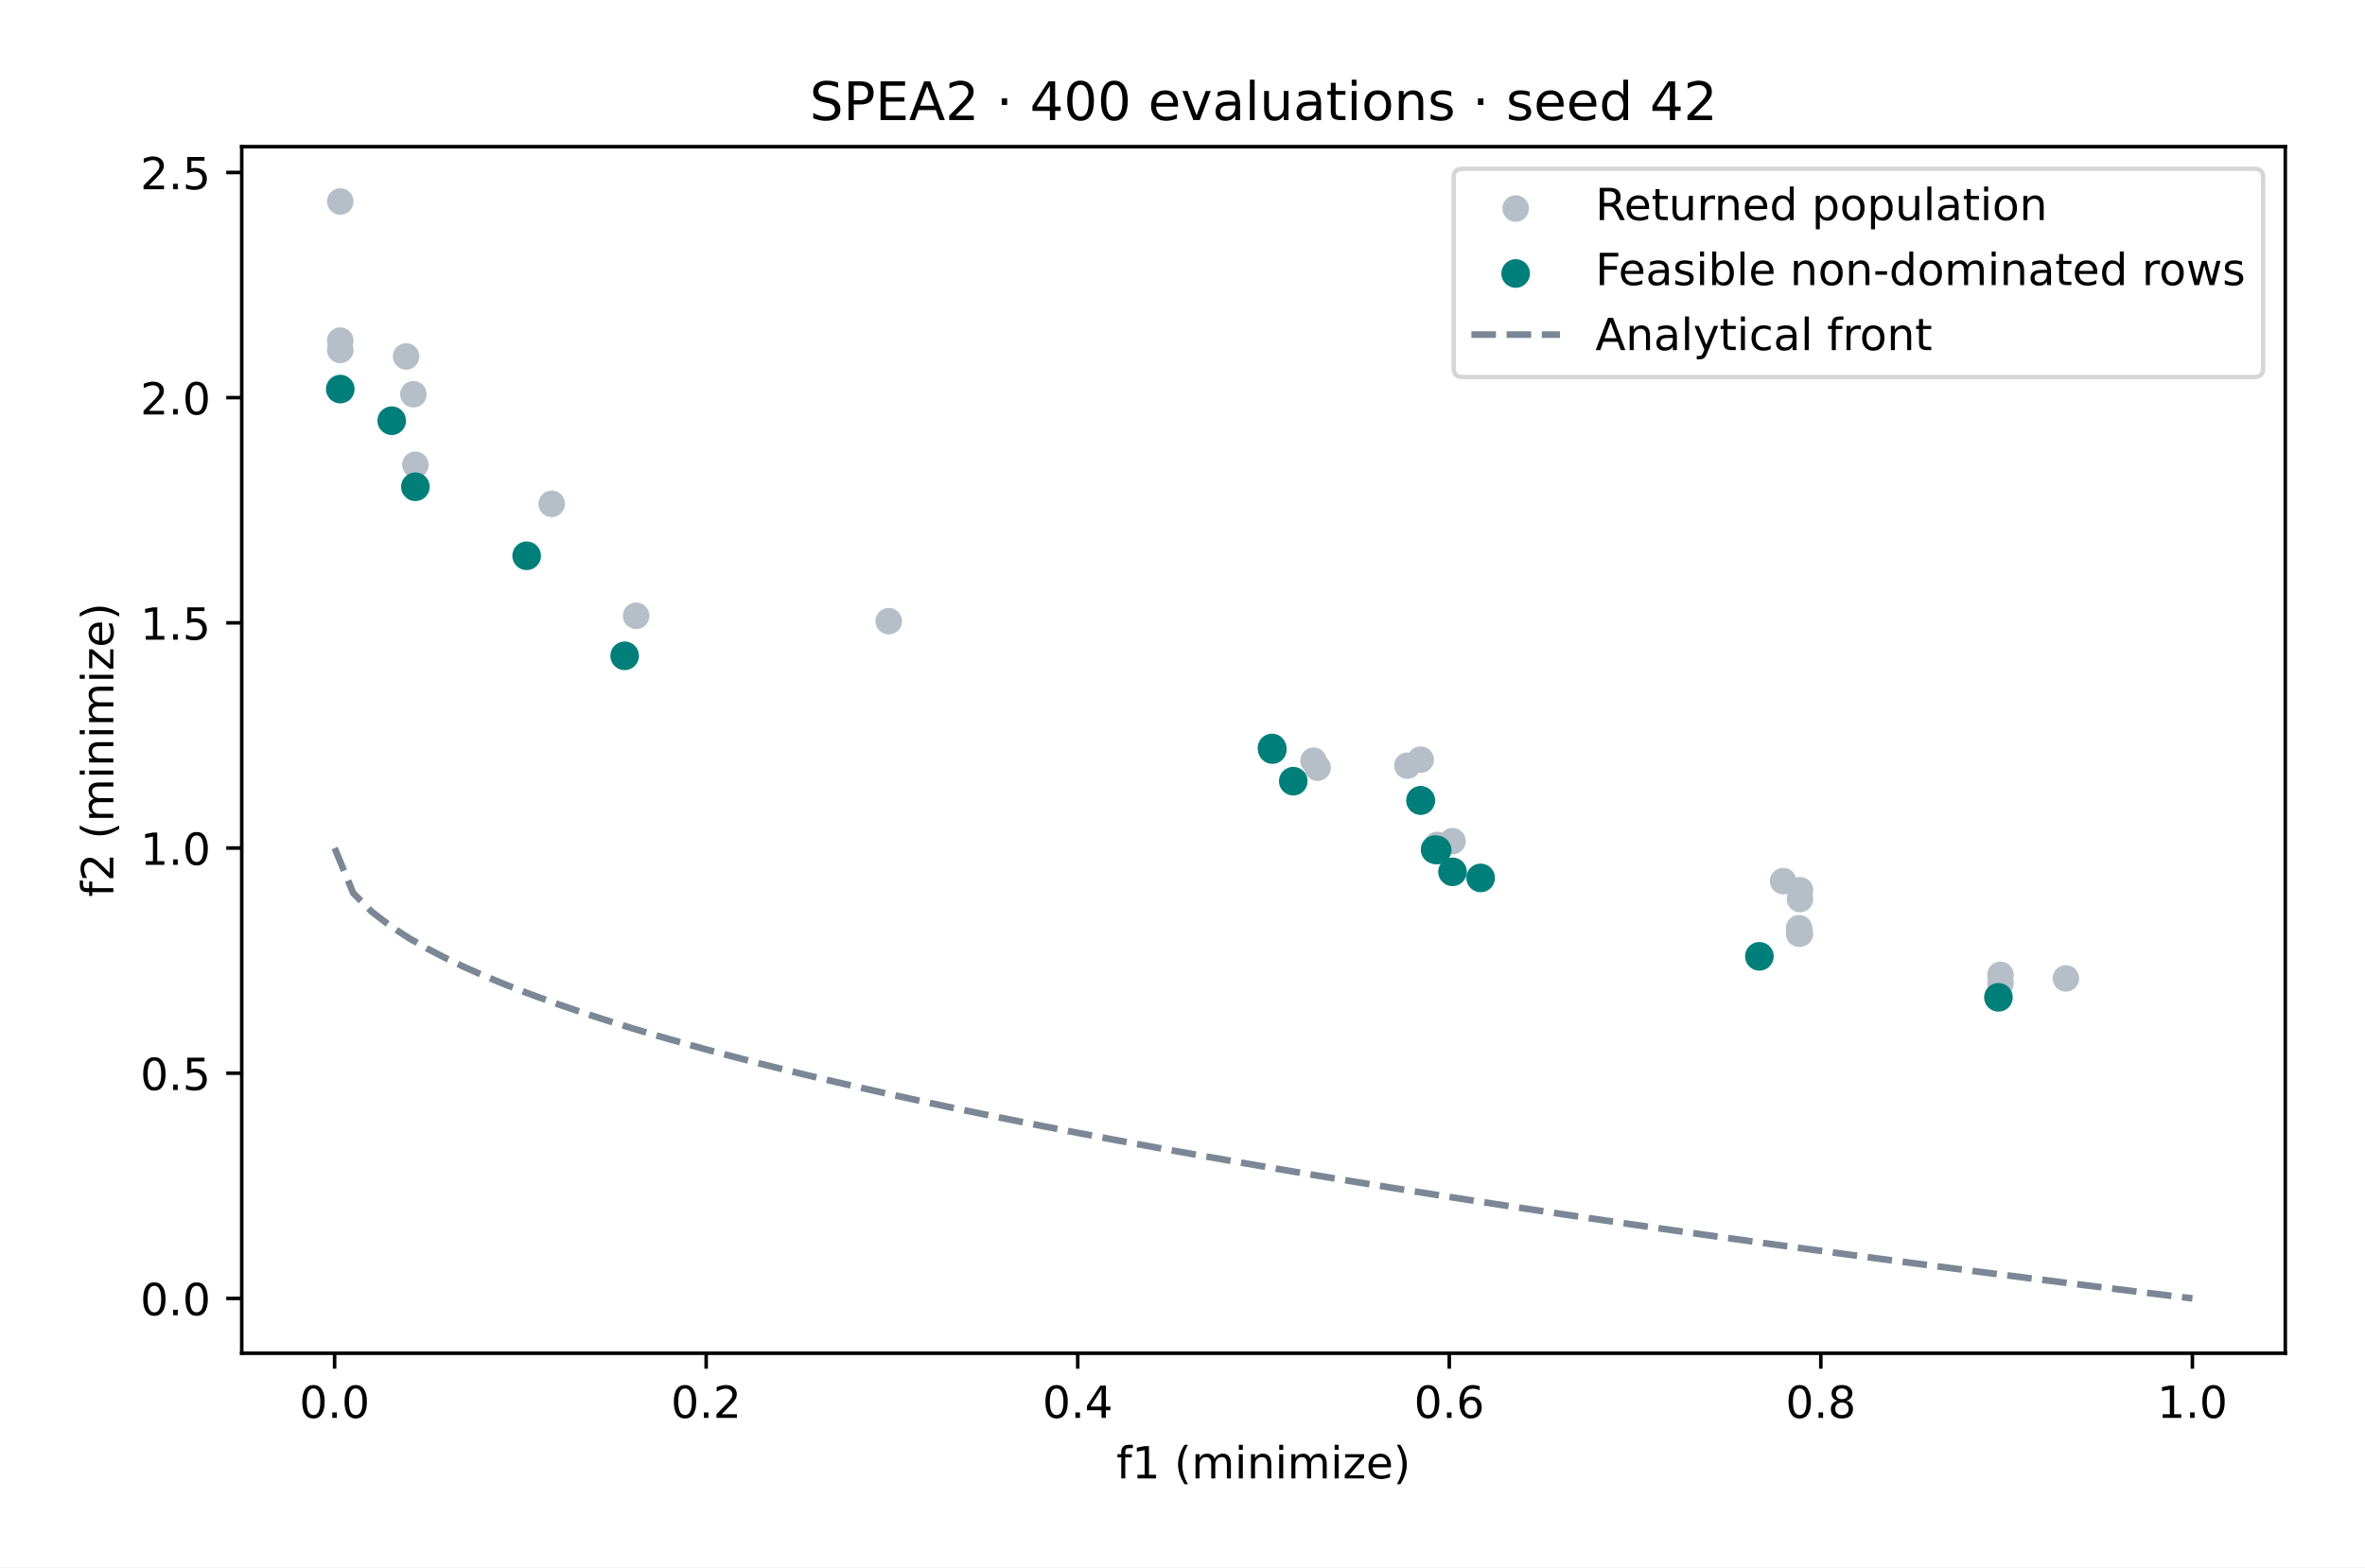
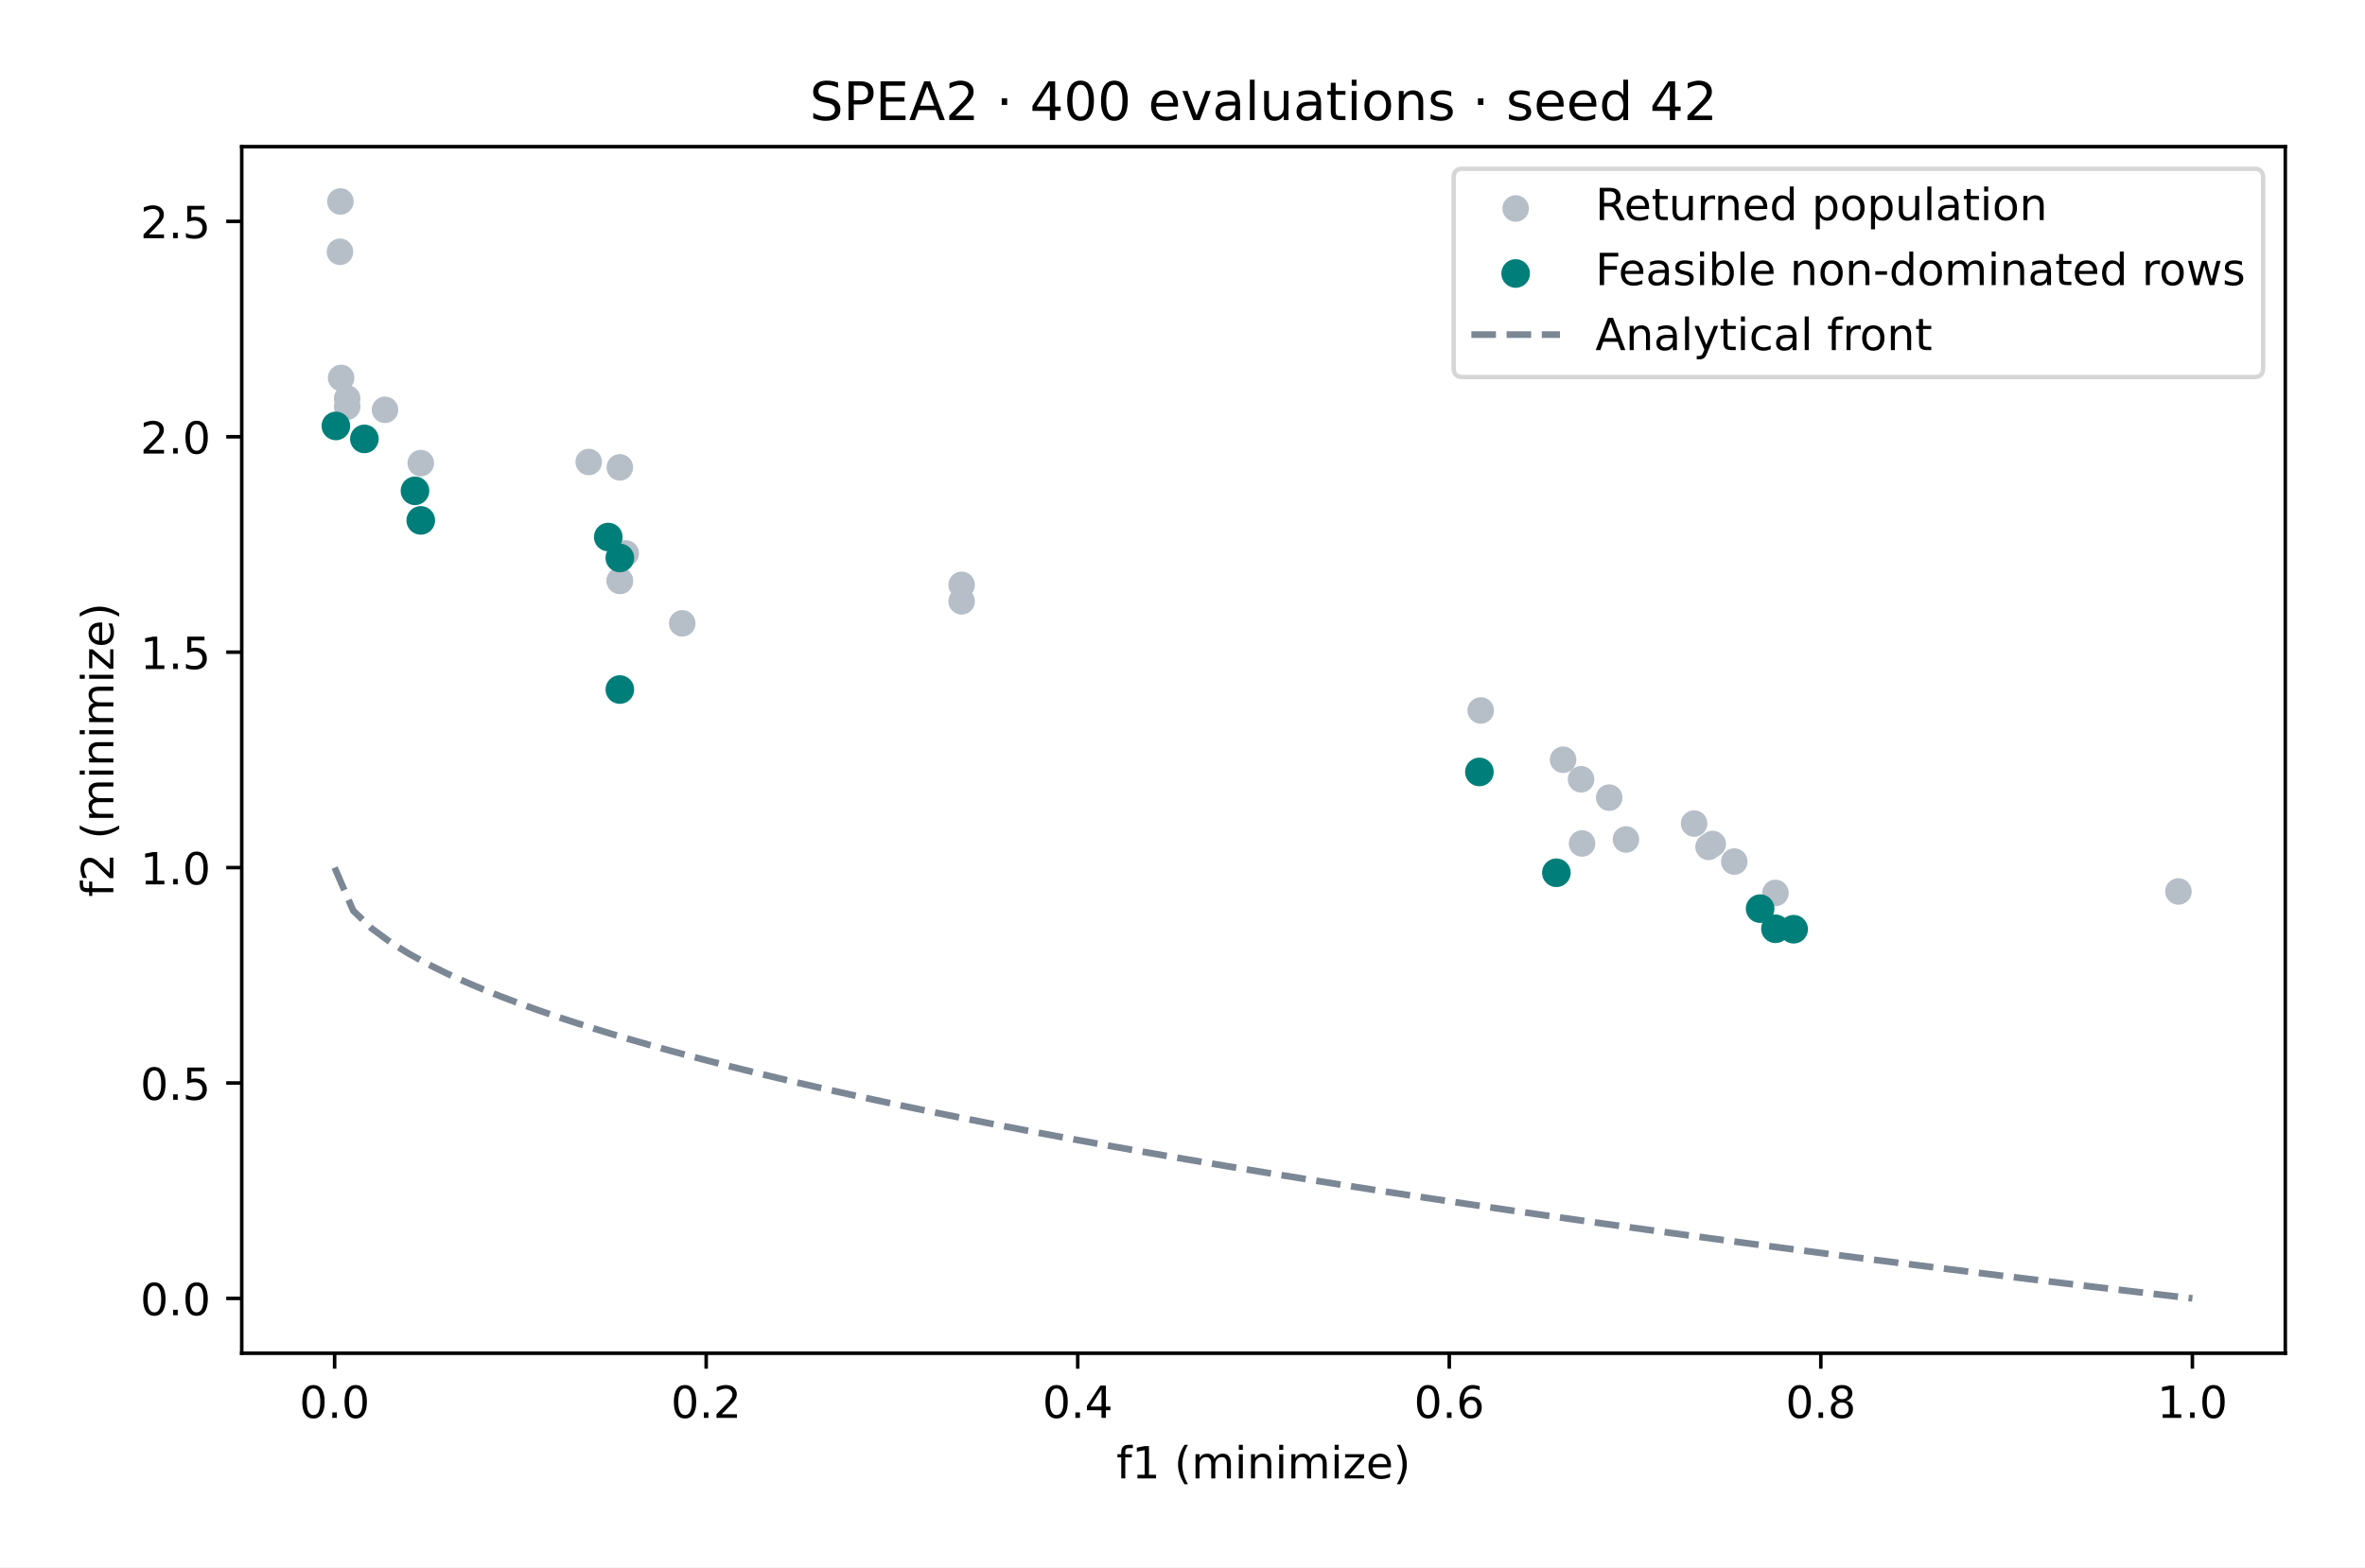
<svg xmlns="http://www.w3.org/2000/svg" xmlns:xlink="http://www.w3.org/1999/xlink" width="534pt" height="354pt" viewBox="0 0 534 354" version="1.1">
  <defs>
    <style type="text/css">*{stroke-linejoin: round; stroke-linecap: butt}</style>
  </defs>
  <g id="figure_1">
    <g id="patch_1">
      <path d="M -0 354 L 534 354 L 534 0 L -0 0 z " style="fill: #ffffff" />
    </g>
    <g id="axes_1">
      <g id="patch_2">
        <path d="M 54.581 305.643 L 516 305.643 L 516 33.118 L 54.581 33.118 z " style="fill: #ffffff" />
      </g>
      <g id="PathCollection_1">
        <defs>
          <path id="m9827e15fbc" d="M 0 2.5 C 0.663 2.5 1.299 2.237 1.768 1.768 C 2.237 1.299 2.5 0.663 2.5 0 C 2.5 -0.663 2.237 -1.299 1.768 -1.768 C 1.299 -2.237 0.663 -2.5 0 -2.5 C -0.663 -2.5 -1.299 -2.237 -1.768 -1.768 C -2.237 -1.299 -2.5 -0.663 -2.5 0 C -2.5 0.663 -2.237 1.299 -1.768 1.768 C -1.299 2.237 -0.663 2.5 0 2.5 z " style="stroke: #b6bec8" />
        </defs>
        <g clip-path="url(#pcf04075b2a)">
-           <use xlink:href="#m9827e15fbc" x="324.498" y="191.994" style="fill: #b6bec8; stroke: #b6bec8" />
-           <use xlink:href="#m9827e15fbc" x="287.287" y="169.294" style="fill: #b6bec8; stroke: #b6bec8" />
-           <use xlink:href="#m9827e15fbc" x="451.231" y="225.255" style="fill: #b6bec8; stroke: #b6bec8" />
-           <use xlink:href="#m9827e15fbc" x="327.968" y="196.911" style="fill: #b6bec8; stroke: #b6bec8" />
-           <use xlink:href="#m9827e15fbc" x="320.773" y="180.789" style="fill: #b6bec8; stroke: #b6bec8" />
-           <use xlink:href="#m9827e15fbc" x="88.45" y="95.02" style="fill: #b6bec8; stroke: #b6bec8" />
-           <use xlink:href="#m9827e15fbc" x="334.319" y="198.284" style="fill: #b6bec8; stroke: #b6bec8" />
-           <use xlink:href="#m9827e15fbc" x="292.011" y="176.435" style="fill: #b6bec8; stroke: #b6bec8" />
-           <use xlink:href="#m9827e15fbc" x="93.791" y="109.943" style="fill: #b6bec8; stroke: #b6bec8" />
-           <use xlink:href="#m9827e15fbc" x="141.045" y="148.122" style="fill: #b6bec8; stroke: #b6bec8" />
-           <use xlink:href="#m9827e15fbc" x="76.83" y="87.88" style="fill: #b6bec8; stroke: #b6bec8" />
-           <use xlink:href="#m9827e15fbc" x="320.773" y="180.789" style="fill: #b6bec8; stroke: #b6bec8" />
-           <use xlink:href="#m9827e15fbc" x="118.918" y="125.529" style="fill: #b6bec8; stroke: #b6bec8" />
-           <use xlink:href="#m9827e15fbc" x="287.213" y="168.935" style="fill: #b6bec8; stroke: #b6bec8" />
-           <use xlink:href="#m9827e15fbc" x="324.032" y="191.897" style="fill: #b6bec8; stroke: #b6bec8" />
-           <use xlink:href="#m9827e15fbc" x="397.259" y="216" style="fill: #b6bec8; stroke: #b6bec8" />
-           <use xlink:href="#m9827e15fbc" x="324.498" y="190.85" style="fill: #b6bec8; stroke: #b6bec8" />
-           <use xlink:href="#m9827e15fbc" x="327.968" y="189.986" style="fill: #b6bec8; stroke: #b6bec8" />
-           <use xlink:href="#m9827e15fbc" x="296.583" y="171.819" style="fill: #b6bec8; stroke: #b6bec8" />
-           <use xlink:href="#m9827e15fbc" x="297.502" y="173.39" style="fill: #b6bec8; stroke: #b6bec8" />
-           <use xlink:href="#m9827e15fbc" x="451.693" y="222.066" style="fill: #b6bec8; stroke: #b6bec8" />
-           <use xlink:href="#m9827e15fbc" x="93.345" y="89.046" style="fill: #b6bec8; stroke: #b6bec8" />
-           <use xlink:href="#m9827e15fbc" x="317.786" y="172.935" style="fill: #b6bec8; stroke: #b6bec8" />
-           <use xlink:href="#m9827e15fbc" x="406.217" y="210.875" style="fill: #b6bec8; stroke: #b6bec8" />
-           <use xlink:href="#m9827e15fbc" x="402.623" y="199.009" style="fill: #b6bec8; stroke: #b6bec8" />
-           <use xlink:href="#m9827e15fbc" x="76.83" y="79.03" style="fill: #b6bec8; stroke: #b6bec8" />
-           <use xlink:href="#m9827e15fbc" x="451.693" y="220.188" style="fill: #b6bec8; stroke: #b6bec8" />
-           <use xlink:href="#m9827e15fbc" x="466.458" y="220.984" style="fill: #b6bec8; stroke: #b6bec8" />
-           <use xlink:href="#m9827e15fbc" x="320.773" y="171.575" style="fill: #b6bec8; stroke: #b6bec8" />
-           <use xlink:href="#m9827e15fbc" x="406.423" y="210.847" style="fill: #b6bec8; stroke: #b6bec8" />
-           <use xlink:href="#m9827e15fbc" x="406.217" y="209.648" style="fill: #b6bec8; stroke: #b6bec8" />
-           <use xlink:href="#m9827e15fbc" x="76.83" y="76.94" style="fill: #b6bec8; stroke: #b6bec8" />
-           <use xlink:href="#m9827e15fbc" x="406.423" y="203.056" style="fill: #b6bec8; stroke: #b6bec8" />
-           <use xlink:href="#m9827e15fbc" x="93.791" y="104.968" style="fill: #b6bec8; stroke: #b6bec8" />
-           <use xlink:href="#m9827e15fbc" x="406.423" y="201.066" style="fill: #b6bec8; stroke: #b6bec8" />
-           <use xlink:href="#m9827e15fbc" x="124.573" y="113.795" style="fill: #b6bec8; stroke: #b6bec8" />
-           <use xlink:href="#m9827e15fbc" x="91.695" y="80.509" style="fill: #b6bec8; stroke: #b6bec8" />
-           <use xlink:href="#m9827e15fbc" x="143.633" y="139.083" style="fill: #b6bec8; stroke: #b6bec8" />
-           <use xlink:href="#m9827e15fbc" x="200.667" y="140.3" style="fill: #b6bec8; stroke: #b6bec8" />
-           <use xlink:href="#m9827e15fbc" x="76.83" y="45.506" style="fill: #b6bec8; stroke: #b6bec8" />
+           <use xlink:href="#m9827e15fbc" x="82.276" y="99.129" style="fill: #b6bec8; stroke: #b6bec8" />
+           <use xlink:href="#m9827e15fbc" x="400.884" y="209.774" style="fill: #b6bec8; stroke: #b6bec8" />
+           <use xlink:href="#m9827e15fbc" x="404.994" y="209.872" style="fill: #b6bec8; stroke: #b6bec8" />
+           <use xlink:href="#m9827e15fbc" x="139.954" y="126.02" style="fill: #b6bec8; stroke: #b6bec8" />
+           <use xlink:href="#m9827e15fbc" x="139.955" y="155.738" style="fill: #b6bec8; stroke: #b6bec8" />
+           <use xlink:href="#m9827e15fbc" x="95.005" y="117.536" style="fill: #b6bec8; stroke: #b6bec8" />
+           <use xlink:href="#m9827e15fbc" x="334.038" y="174.353" style="fill: #b6bec8; stroke: #b6bec8" />
+           <use xlink:href="#m9827e15fbc" x="137.345" y="121.296" style="fill: #b6bec8; stroke: #b6bec8" />
+           <use xlink:href="#m9827e15fbc" x="75.84" y="96.203" style="fill: #b6bec8; stroke: #b6bec8" />
+           <use xlink:href="#m9827e15fbc" x="397.424" y="205.225" style="fill: #b6bec8; stroke: #b6bec8" />
+           <use xlink:href="#m9827e15fbc" x="351.42" y="197.122" style="fill: #b6bec8; stroke: #b6bec8" />
+           <use xlink:href="#m9827e15fbc" x="93.702" y="110.857" style="fill: #b6bec8; stroke: #b6bec8" />
+           <use xlink:href="#m9827e15fbc" x="400.884" y="201.68" style="fill: #b6bec8; stroke: #b6bec8" />
+           <use xlink:href="#m9827e15fbc" x="154.045" y="140.787" style="fill: #b6bec8; stroke: #b6bec8" />
+           <use xlink:href="#m9827e15fbc" x="334.343" y="160.466" style="fill: #b6bec8; stroke: #b6bec8" />
+           <use xlink:href="#m9827e15fbc" x="139.955" y="131.195" style="fill: #b6bec8; stroke: #b6bec8" />
+           <use xlink:href="#m9827e15fbc" x="217.13" y="135.815" style="fill: #b6bec8; stroke: #b6bec8" />
+           <use xlink:href="#m9827e15fbc" x="491.878" y="201.346" style="fill: #b6bec8; stroke: #b6bec8" />
+           <use xlink:href="#m9827e15fbc" x="139.955" y="131.177" style="fill: #b6bec8; stroke: #b6bec8" />
+           <use xlink:href="#m9827e15fbc" x="217.13" y="132.096" style="fill: #b6bec8; stroke: #b6bec8" />
+           <use xlink:href="#m9827e15fbc" x="356.996" y="176.007" style="fill: #b6bec8; stroke: #b6bec8" />
+           <use xlink:href="#m9827e15fbc" x="391.588" y="194.598" style="fill: #b6bec8; stroke: #b6bec8" />
+           <use xlink:href="#m9827e15fbc" x="357.218" y="190.507" style="fill: #b6bec8; stroke: #b6bec8" />
+           <use xlink:href="#m9827e15fbc" x="385.779" y="191.278" style="fill: #b6bec8; stroke: #b6bec8" />
+           <use xlink:href="#m9827e15fbc" x="139.955" y="126.118" style="fill: #b6bec8; stroke: #b6bec8" />
+           <use xlink:href="#m9827e15fbc" x="76.759" y="56.873" style="fill: #b6bec8; stroke: #b6bec8" />
+           <use xlink:href="#m9827e15fbc" x="78.389" y="91.848" style="fill: #b6bec8; stroke: #b6bec8" />
+           <use xlink:href="#m9827e15fbc" x="77.025" y="85.357" style="fill: #b6bec8; stroke: #b6bec8" />
+           <use xlink:href="#m9827e15fbc" x="95.005" y="104.602" style="fill: #b6bec8; stroke: #b6bec8" />
+           <use xlink:href="#m9827e15fbc" x="386.709" y="190.626" style="fill: #b6bec8; stroke: #b6bec8" />
+           <use xlink:href="#m9827e15fbc" x="363.346" y="180.155" style="fill: #b6bec8; stroke: #b6bec8" />
+           <use xlink:href="#m9827e15fbc" x="367.127" y="189.602" style="fill: #b6bec8; stroke: #b6bec8" />
+           <use xlink:href="#m9827e15fbc" x="78.389" y="89.991" style="fill: #b6bec8; stroke: #b6bec8" />
+           <use xlink:href="#m9827e15fbc" x="141.276" y="124.99" style="fill: #b6bec8; stroke: #b6bec8" />
+           <use xlink:href="#m9827e15fbc" x="86.929" y="92.561" style="fill: #b6bec8; stroke: #b6bec8" />
+           <use xlink:href="#m9827e15fbc" x="352.934" y="171.595" style="fill: #b6bec8; stroke: #b6bec8" />
+           <use xlink:href="#m9827e15fbc" x="132.931" y="104.345" style="fill: #b6bec8; stroke: #b6bec8" />
+           <use xlink:href="#m9827e15fbc" x="76.861" y="45.506" style="fill: #b6bec8; stroke: #b6bec8" />
+           <use xlink:href="#m9827e15fbc" x="382.519" y="186.002" style="fill: #b6bec8; stroke: #b6bec8" />
+           <use xlink:href="#m9827e15fbc" x="139.954" y="105.562" style="fill: #b6bec8; stroke: #b6bec8" />
        </g>
      </g>
      <g id="PathCollection_2">
        <defs>
          <path id="m046d40f203" d="M 0 2.739 C 0.726 2.739 1.423 2.45 1.936 1.936 C 2.45 1.423 2.739 0.726 2.739 0 C 2.739 -0.726 2.45 -1.423 1.936 -1.936 C 1.423 -2.45 0.726 -2.739 0 -2.739 C -0.726 -2.739 -1.423 -2.45 -1.936 -1.936 C -2.45 -1.423 -2.739 -0.726 -2.739 0 C -2.739 0.726 -2.45 1.423 -1.936 1.936 C -1.423 2.45 -0.726 2.739 0 2.739 z " style="stroke: #007f7a" />
        </defs>
        <g clip-path="url(#pcf04075b2a)">
-           <use xlink:href="#m046d40f203" x="324.498" y="191.994" style="fill: #007f7a; stroke: #007f7a" />
-           <use xlink:href="#m046d40f203" x="287.287" y="169.294" style="fill: #007f7a; stroke: #007f7a" />
-           <use xlink:href="#m046d40f203" x="451.231" y="225.255" style="fill: #007f7a; stroke: #007f7a" />
-           <use xlink:href="#m046d40f203" x="327.968" y="196.911" style="fill: #007f7a; stroke: #007f7a" />
-           <use xlink:href="#m046d40f203" x="320.773" y="180.789" style="fill: #007f7a; stroke: #007f7a" />
-           <use xlink:href="#m046d40f203" x="88.45" y="95.02" style="fill: #007f7a; stroke: #007f7a" />
-           <use xlink:href="#m046d40f203" x="334.319" y="198.284" style="fill: #007f7a; stroke: #007f7a" />
-           <use xlink:href="#m046d40f203" x="292.011" y="176.435" style="fill: #007f7a; stroke: #007f7a" />
-           <use xlink:href="#m046d40f203" x="93.791" y="109.943" style="fill: #007f7a; stroke: #007f7a" />
-           <use xlink:href="#m046d40f203" x="141.045" y="148.122" style="fill: #007f7a; stroke: #007f7a" />
-           <use xlink:href="#m046d40f203" x="76.83" y="87.88" style="fill: #007f7a; stroke: #007f7a" />
-           <use xlink:href="#m046d40f203" x="320.773" y="180.789" style="fill: #007f7a; stroke: #007f7a" />
-           <use xlink:href="#m046d40f203" x="118.918" y="125.529" style="fill: #007f7a; stroke: #007f7a" />
-           <use xlink:href="#m046d40f203" x="287.213" y="168.935" style="fill: #007f7a; stroke: #007f7a" />
-           <use xlink:href="#m046d40f203" x="324.032" y="191.897" style="fill: #007f7a; stroke: #007f7a" />
-           <use xlink:href="#m046d40f203" x="397.259" y="216" style="fill: #007f7a; stroke: #007f7a" />
+           <use xlink:href="#m046d40f203" x="82.276" y="99.129" style="fill: #007f7a; stroke: #007f7a" />
+           <use xlink:href="#m046d40f203" x="400.884" y="209.774" style="fill: #007f7a; stroke: #007f7a" />
+           <use xlink:href="#m046d40f203" x="404.994" y="209.872" style="fill: #007f7a; stroke: #007f7a" />
+           <use xlink:href="#m046d40f203" x="139.954" y="126.02" style="fill: #007f7a; stroke: #007f7a" />
+           <use xlink:href="#m046d40f203" x="139.955" y="155.738" style="fill: #007f7a; stroke: #007f7a" />
+           <use xlink:href="#m046d40f203" x="95.005" y="117.536" style="fill: #007f7a; stroke: #007f7a" />
+           <use xlink:href="#m046d40f203" x="334.038" y="174.353" style="fill: #007f7a; stroke: #007f7a" />
+           <use xlink:href="#m046d40f203" x="137.345" y="121.296" style="fill: #007f7a; stroke: #007f7a" />
+           <use xlink:href="#m046d40f203" x="75.84" y="96.203" style="fill: #007f7a; stroke: #007f7a" />
+           <use xlink:href="#m046d40f203" x="397.424" y="205.225" style="fill: #007f7a; stroke: #007f7a" />
+           <use xlink:href="#m046d40f203" x="351.42" y="197.122" style="fill: #007f7a; stroke: #007f7a" />
+           <use xlink:href="#m046d40f203" x="93.702" y="110.857" style="fill: #007f7a; stroke: #007f7a" />
        </g>
      </g>
      <g id="matplotlib.axis_1">
        <g id="xtick_1">
          <g id="line2d_1">
            <defs>
              <path id="m9d93f8a204" d="M 0 0 L 0 3.5 " style="stroke: #000000; stroke-width: 0.8" />
            </defs>
            <g>
              <use xlink:href="#m9d93f8a204" x="75.555" y="305.643" style="stroke: #000000; stroke-width: 0.8" />
            </g>
          </g>
          <g id="text_1">
            <text style="font-size: 10px; font-family: 'DejaVu Sans', 'Bitstream Vera Sans', 'Computer Modern Sans Serif', 'Lucida Grande', 'Verdana', 'Geneva', 'Lucid', 'Arial', 'Helvetica', 'Avant Garde', sans-serif; text-anchor: middle" x="75.555" y="320.242" transform="rotate(-0 75.55481 320.2417)">0.0</text>
          </g>
        </g>
        <g id="xtick_2">
          <g id="line2d_2">
            <g>
              <use xlink:href="#m9d93f8a204" x="159.449" y="305.643" style="stroke: #000000; stroke-width: 0.8" />
            </g>
          </g>
          <g id="text_2">
            <text style="font-size: 10px; font-family: 'DejaVu Sans', 'Bitstream Vera Sans', 'Computer Modern Sans Serif', 'Lucida Grande', 'Verdana', 'Geneva', 'Lucid', 'Arial', 'Helvetica', 'Avant Garde', sans-serif; text-anchor: middle" x="159.449" y="320.242" transform="rotate(-0 159.449 320.2417)">0.2</text>
          </g>
        </g>
        <g id="xtick_3">
          <g id="line2d_3">
            <g>
              <use xlink:href="#m9d93f8a204" x="243.343" y="305.643" style="stroke: #000000; stroke-width: 0.8" />
            </g>
          </g>
          <g id="text_3">
            <text style="font-size: 10px; font-family: 'DejaVu Sans', 'Bitstream Vera Sans', 'Computer Modern Sans Serif', 'Lucida Grande', 'Verdana', 'Geneva', 'Lucid', 'Arial', 'Helvetica', 'Avant Garde', sans-serif; text-anchor: middle" x="243.343" y="320.242" transform="rotate(-0 243.3433 320.2417)">0.4</text>
          </g>
        </g>
        <g id="xtick_4">
          <g id="line2d_4">
            <g>
              <use xlink:href="#m9d93f8a204" x="327.238" y="305.643" style="stroke: #000000; stroke-width: 0.8" />
            </g>
          </g>
          <g id="text_4">
            <text style="font-size: 10px; font-family: 'DejaVu Sans', 'Bitstream Vera Sans', 'Computer Modern Sans Serif', 'Lucida Grande', 'Verdana', 'Geneva', 'Lucid', 'Arial', 'Helvetica', 'Avant Garde', sans-serif; text-anchor: middle" x="327.238" y="320.242" transform="rotate(-0 327.2375 320.2417)">0.6</text>
          </g>
        </g>
        <g id="xtick_5">
          <g id="line2d_5">
            <g>
              <use xlink:href="#m9d93f8a204" x="411.132" y="305.643" style="stroke: #000000; stroke-width: 0.8" />
            </g>
          </g>
          <g id="text_5">
            <text style="font-size: 10px; font-family: 'DejaVu Sans', 'Bitstream Vera Sans', 'Computer Modern Sans Serif', 'Lucida Grande', 'Verdana', 'Geneva', 'Lucid', 'Arial', 'Helvetica', 'Avant Garde', sans-serif; text-anchor: middle" x="411.132" y="320.242" transform="rotate(-0 411.1317 320.2417)">0.8</text>
          </g>
        </g>
        <g id="xtick_6">
          <g id="line2d_6">
            <g>
              <use xlink:href="#m9d93f8a204" x="495.026" y="305.643" style="stroke: #000000; stroke-width: 0.8" />
            </g>
          </g>
          <g id="text_6">
            <text style="font-size: 10px; font-family: 'DejaVu Sans', 'Bitstream Vera Sans', 'Computer Modern Sans Serif', 'Lucida Grande', 'Verdana', 'Geneva', 'Lucid', 'Arial', 'Helvetica', 'Avant Garde', sans-serif; text-anchor: middle" x="495.026" y="320.242" transform="rotate(-0 495.026 320.2417)">1.0</text>
          </g>
        </g>
        <g id="text_7">
          <text style="font-size: 10px; font-family: 'DejaVu Sans', 'Bitstream Vera Sans', 'Computer Modern Sans Serif', 'Lucida Grande', 'Verdana', 'Geneva', 'Lucid', 'Arial', 'Helvetica', 'Avant Garde', sans-serif; text-anchor: middle" x="285.29" y="333.92" transform="rotate(-0 285.2904 333.9198)">f1 (minimize)</text>
        </g>
      </g>
      <g id="matplotlib.axis_2">
        <g id="ytick_1">
          <g id="line2d_7">
            <defs>
              <path id="m1d0db8e140" d="M 0 0 L -3.5 0 " style="stroke: #000000; stroke-width: 0.8" />
            </defs>
            <g>
              <use xlink:href="#m1d0db8e140" x="54.581" y="293.256" style="stroke: #000000; stroke-width: 0.8" />
            </g>
          </g>
          <g id="text_8">
            <text style="font-size: 10px; font-family: 'DejaVu Sans', 'Bitstream Vera Sans', 'Computer Modern Sans Serif', 'Lucida Grande', 'Verdana', 'Geneva', 'Lucid', 'Arial', 'Helvetica', 'Avant Garde', sans-serif; text-anchor: end" x="47.581" y="297.055" transform="rotate(-0 47.58125 297.055)">0.0</text>
          </g>
        </g>
        <g id="ytick_2">
          <g id="line2d_8">
            <g>
-               <use xlink:href="#m1d0db8e140" x="54.581" y="242.395" style="stroke: #000000; stroke-width: 0.8" />
+               <use xlink:href="#m1d0db8e140" x="54.581" y="244.604" style="stroke: #000000; stroke-width: 0.8" />
            </g>
          </g>
          <g id="text_9">
-             <text style="font-size: 10px; font-family: 'DejaVu Sans', 'Bitstream Vera Sans', 'Computer Modern Sans Serif', 'Lucida Grande', 'Verdana', 'Geneva', 'Lucid', 'Arial', 'Helvetica', 'Avant Garde', sans-serif; text-anchor: end" x="47.581" y="246.194" transform="rotate(-0 47.58125 246.1944)">0.5</text>
+             <text style="font-size: 10px; font-family: 'DejaVu Sans', 'Bitstream Vera Sans', 'Computer Modern Sans Serif', 'Lucida Grande', 'Verdana', 'Geneva', 'Lucid', 'Arial', 'Helvetica', 'Avant Garde', sans-serif; text-anchor: end" x="47.581" y="248.403" transform="rotate(-0 47.58125 248.403)">0.5</text>
          </g>
        </g>
        <g id="ytick_3">
          <g id="line2d_9">
            <g>
-               <use xlink:href="#m1d0db8e140" x="54.581" y="191.535" style="stroke: #000000; stroke-width: 0.8" />
+               <use xlink:href="#m1d0db8e140" x="54.581" y="195.952" style="stroke: #000000; stroke-width: 0.8" />
            </g>
          </g>
          <g id="text_10">
-             <text style="font-size: 10px; font-family: 'DejaVu Sans', 'Bitstream Vera Sans', 'Computer Modern Sans Serif', 'Lucida Grande', 'Verdana', 'Geneva', 'Lucid', 'Arial', 'Helvetica', 'Avant Garde', sans-serif; text-anchor: end" x="47.581" y="195.334" transform="rotate(-0 47.58125 195.3338)">1.0</text>
+             <text style="font-size: 10px; font-family: 'DejaVu Sans', 'Bitstream Vera Sans', 'Computer Modern Sans Serif', 'Lucida Grande', 'Verdana', 'Geneva', 'Lucid', 'Arial', 'Helvetica', 'Avant Garde', sans-serif; text-anchor: end" x="47.581" y="199.751" transform="rotate(-0 47.58125 199.7511)">1.0</text>
          </g>
        </g>
        <g id="ytick_4">
          <g id="line2d_10">
            <g>
-               <use xlink:href="#m1d0db8e140" x="54.581" y="140.674" style="stroke: #000000; stroke-width: 0.8" />
+               <use xlink:href="#m1d0db8e140" x="54.581" y="147.3" style="stroke: #000000; stroke-width: 0.8" />
            </g>
          </g>
          <g id="text_11">
-             <text style="font-size: 10px; font-family: 'DejaVu Sans', 'Bitstream Vera Sans', 'Computer Modern Sans Serif', 'Lucida Grande', 'Verdana', 'Geneva', 'Lucid', 'Arial', 'Helvetica', 'Avant Garde', sans-serif; text-anchor: end" x="47.581" y="144.473" transform="rotate(-0 47.58125 144.4732)">1.5</text>
+             <text style="font-size: 10px; font-family: 'DejaVu Sans', 'Bitstream Vera Sans', 'Computer Modern Sans Serif', 'Lucida Grande', 'Verdana', 'Geneva', 'Lucid', 'Arial', 'Helvetica', 'Avant Garde', sans-serif; text-anchor: end" x="47.581" y="151.099" transform="rotate(-0 47.58125 151.0991)">1.5</text>
          </g>
        </g>
        <g id="ytick_5">
          <g id="line2d_11">
            <g>
-               <use xlink:href="#m1d0db8e140" x="54.581" y="89.813" style="stroke: #000000; stroke-width: 0.8" />
+               <use xlink:href="#m1d0db8e140" x="54.581" y="98.648" style="stroke: #000000; stroke-width: 0.8" />
            </g>
          </g>
          <g id="text_12">
-             <text style="font-size: 10px; font-family: 'DejaVu Sans', 'Bitstream Vera Sans', 'Computer Modern Sans Serif', 'Lucida Grande', 'Verdana', 'Geneva', 'Lucid', 'Arial', 'Helvetica', 'Avant Garde', sans-serif; text-anchor: end" x="47.581" y="93.613" transform="rotate(-0 47.58125 93.61265)">2.0</text>
+             <text style="font-size: 10px; font-family: 'DejaVu Sans', 'Bitstream Vera Sans', 'Computer Modern Sans Serif', 'Lucida Grande', 'Verdana', 'Geneva', 'Lucid', 'Arial', 'Helvetica', 'Avant Garde', sans-serif; text-anchor: end" x="47.581" y="102.447" transform="rotate(-0 47.58125 102.4471)">2.0</text>
          </g>
        </g>
        <g id="ytick_6">
          <g id="line2d_12">
            <g>
-               <use xlink:href="#m1d0db8e140" x="54.581" y="38.953" style="stroke: #000000; stroke-width: 0.8" />
+               <use xlink:href="#m1d0db8e140" x="54.581" y="49.996" style="stroke: #000000; stroke-width: 0.8" />
            </g>
          </g>
          <g id="text_13">
-             <text style="font-size: 10px; font-family: 'DejaVu Sans', 'Bitstream Vera Sans', 'Computer Modern Sans Serif', 'Lucida Grande', 'Verdana', 'Geneva', 'Lucid', 'Arial', 'Helvetica', 'Avant Garde', sans-serif; text-anchor: end" x="47.581" y="42.752" transform="rotate(-0 47.58125 42.75207)">2.5</text>
+             <text style="font-size: 10px; font-family: 'DejaVu Sans', 'Bitstream Vera Sans', 'Computer Modern Sans Serif', 'Lucida Grande', 'Verdana', 'Geneva', 'Lucid', 'Arial', 'Helvetica', 'Avant Garde', sans-serif; text-anchor: end" x="47.581" y="53.795" transform="rotate(-0 47.58125 53.79517)">2.5</text>
          </g>
        </g>
        <g id="text_14">
          <text style="font-size: 10px; font-family: 'DejaVu Sans', 'Bitstream Vera Sans', 'Computer Modern Sans Serif', 'Lucida Grande', 'Verdana', 'Geneva', 'Lucid', 'Arial', 'Helvetica', 'Avant Garde', sans-serif; text-anchor: middle" x="25.598" y="169.381" transform="rotate(-90 25.59844 169.3807)">f2 (minimize)</text>
        </g>
      </g>
      <g id="line2d_13">
-         <path d="M 75.555 191.535 L 79.75 201.707 L 83.944 205.92 L 88.139 209.153 L 92.334 211.879 L 96.528 214.28 L 100.723 216.451 L 104.918 218.447 L 109.112 220.306 L 113.307 222.051 L 117.502 223.702 L 121.697 225.272 L 125.891 226.772 L 130.086 228.211 L 134.281 229.595 L 138.475 230.931 L 142.67 232.223 L 146.865 233.475 L 151.06 234.691 L 155.254 235.874 L 159.449 237.026 L 163.644 238.149 L 167.838 239.246 L 172.033 240.318 L 176.228 241.368 L 180.423 242.395 L 184.617 243.402 L 188.812 244.39 L 193.007 245.36 L 197.201 246.313 L 201.396 247.25 L 205.591 248.171 L 209.786 249.077 L 213.98 249.969 L 218.175 250.848 L 222.37 251.714 L 226.564 252.567 L 230.759 253.409 L 234.954 254.24 L 239.149 255.059 L 243.343 255.869 L 247.538 256.668 L 251.733 257.457 L 255.927 258.238 L 260.122 259.009 L 264.317 259.771 L 268.512 260.525 L 272.706 261.271 L 276.901 262.009 L 281.096 262.739 L 285.29 263.462 L 289.485 264.178 L 293.68 264.887 L 297.875 265.589 L 302.069 266.284 L 306.264 266.973 L 310.459 267.656 L 314.653 268.332 L 318.848 269.003 L 323.043 269.668 L 327.238 270.327 L 331.432 270.981 L 335.627 271.63 L 339.822 272.273 L 344.016 272.912 L 348.211 273.545 L 352.406 274.173 L 356.6 274.797 L 360.795 275.416 L 364.99 276.031 L 369.185 276.641 L 373.379 277.246 L 377.574 277.848 L 381.769 278.445 L 385.963 279.038 L 390.158 279.628 L 394.353 280.213 L 398.548 280.795 L 402.742 281.372 L 406.937 281.946 L 411.132 282.517 L 415.326 283.084 L 419.521 283.647 L 423.716 284.207 L 427.911 284.764 L 432.105 285.317 L 436.3 285.867 L 440.495 286.414 L 444.689 286.958 L 448.884 287.498 L 453.079 288.036 L 457.274 288.57 L 461.468 289.102 L 465.663 289.631 L 469.858 290.157 L 474.052 290.68 L 478.247 291.201 L 482.442 291.718 L 486.637 292.233 L 490.831 292.746 L 495.026 293.256 " clip-path="url(#pcf04075b2a)" style="fill: none; stroke-dasharray: 5.55,2.4; stroke-dashoffset: 0; stroke: #7c8795; stroke-width: 1.5" />
+         <path d="M 75.555 195.952 L 79.75 205.682 L 83.944 209.713 L 88.139 212.805 L 92.334 215.413 L 96.528 217.71 L 100.723 219.786 L 104.918 221.696 L 109.112 223.474 L 113.307 225.143 L 117.502 226.722 L 121.697 228.224 L 125.891 229.659 L 130.086 231.035 L 134.281 232.36 L 138.475 233.637 L 142.67 234.873 L 146.865 236.071 L 151.06 237.234 L 155.254 238.366 L 159.449 239.467 L 163.644 240.542 L 167.838 241.591 L 172.033 242.617 L 176.228 243.621 L 180.423 244.604 L 184.617 245.567 L 188.812 246.512 L 193.007 247.44 L 197.201 248.352 L 201.396 249.247 L 205.591 250.128 L 209.786 250.995 L 213.98 251.849 L 218.175 252.689 L 222.37 253.518 L 226.564 254.334 L 230.759 255.14 L 234.954 255.934 L 239.149 256.718 L 243.343 257.492 L 247.538 258.257 L 251.733 259.012 L 255.927 259.758 L 260.122 260.496 L 264.317 261.225 L 268.512 261.947 L 272.706 262.66 L 276.901 263.366 L 281.096 264.065 L 285.29 264.756 L 289.485 265.441 L 293.68 266.119 L 297.875 266.79 L 302.069 267.455 L 306.264 268.114 L 310.459 268.767 L 314.653 269.415 L 318.848 270.056 L 323.043 270.692 L 327.238 271.323 L 331.432 271.949 L 335.627 272.569 L 339.822 273.184 L 344.016 273.795 L 348.211 274.401 L 352.406 275.002 L 356.6 275.599 L 360.795 276.191 L 364.99 276.779 L 369.185 277.362 L 373.379 277.942 L 377.574 278.517 L 381.769 279.088 L 385.963 279.656 L 390.158 280.22 L 394.353 280.779 L 398.548 281.336 L 402.742 281.888 L 406.937 282.437 L 411.132 282.983 L 415.326 283.525 L 419.521 284.064 L 423.716 284.6 L 427.911 285.132 L 432.105 285.662 L 436.3 286.188 L 440.495 286.711 L 444.689 287.231 L 448.884 287.748 L 453.079 288.262 L 457.274 288.774 L 461.468 289.282 L 465.663 289.788 L 469.858 290.291 L 474.052 290.792 L 478.247 291.29 L 482.442 291.785 L 486.637 292.278 L 490.831 292.768 L 495.026 293.256 " clip-path="url(#pcf04075b2a)" style="fill: none; stroke-dasharray: 5.55,2.4; stroke-dashoffset: 0; stroke: #7c8795; stroke-width: 1.5" />
      </g>
      <g id="patch_3">
        <path d="M 54.581 305.643 L 54.581 33.118 " style="fill: none; stroke: #000000; stroke-width: 0.8; stroke-linejoin: miter; stroke-linecap: square" />
      </g>
      <g id="patch_4">
        <path d="M 516 305.643 L 516 33.118 " style="fill: none; stroke: #000000; stroke-width: 0.8; stroke-linejoin: miter; stroke-linecap: square" />
      </g>
      <g id="patch_5">
        <path d="M 54.581 305.643 L 516 305.643 " style="fill: none; stroke: #000000; stroke-width: 0.8; stroke-linejoin: miter; stroke-linecap: square" />
      </g>
      <g id="patch_6">
        <path d="M 54.581 33.118 L 516 33.118 " style="fill: none; stroke: #000000; stroke-width: 0.8; stroke-linejoin: miter; stroke-linecap: square" />
      </g>
      <g id="text_15">
        <text style="font-size: 12px; font-family: 'DejaVu Sans', 'Bitstream Vera Sans', 'Computer Modern Sans Serif', 'Lucida Grande', 'Verdana', 'Geneva', 'Lucid', 'Arial', 'Helvetica', 'Avant Garde', sans-serif; text-anchor: middle" x="285.29" y="27.118" transform="rotate(-0 285.2904 27.11812)">SPEA2 · 400 evaluations · seed 42</text>
      </g>
      <g id="legend_1">
        <g id="patch_7">
          <path d="M 330.226 85.153 L 509 85.153 Q 511 85.153 511 83.153 L 511 40.118 Q 511 38.118 509 38.118 L 330.226 38.118 Q 328.226 38.118 328.226 40.118 L 328.226 83.153 Q 328.226 85.153 330.226 85.153 z " style="fill: #ffffff; opacity: 0.8; stroke: #cccccc; stroke-linejoin: miter" />
        </g>
        <g id="PathCollection_3">
          <g>
            <use xlink:href="#m9827e15fbc" x="342.226" y="47.092" style="fill: #b6bec8; stroke: #b6bec8" />
          </g>
        </g>
        <g id="text_16">
          <text style="font-size: 10px; font-family: 'DejaVu Sans', 'Bitstream Vera Sans', 'Computer Modern Sans Serif', 'Lucida Grande', 'Verdana', 'Geneva', 'Lucid', 'Arial', 'Helvetica', 'Avant Garde', sans-serif; text-anchor: start" x="360.226" y="49.717" transform="rotate(-0 360.2261 49.71656)">Returned population</text>
        </g>
        <g id="PathCollection_4">
          <g>
            <use xlink:href="#m046d40f203" x="342.226" y="61.77" style="fill: #007f7a; stroke: #007f7a" />
          </g>
        </g>
        <g id="text_17">
          <text style="font-size: 10px; font-family: 'DejaVu Sans', 'Bitstream Vera Sans', 'Computer Modern Sans Serif', 'Lucida Grande', 'Verdana', 'Geneva', 'Lucid', 'Arial', 'Helvetica', 'Avant Garde', sans-serif; text-anchor: start" x="360.226" y="64.395" transform="rotate(-0 360.2261 64.39469)">Feasible non-dominated rows</text>
        </g>
        <g id="line2d_14">
          <path d="M 332.226 75.573 L 342.226 75.573 L 352.226 75.573 " style="fill: none; stroke-dasharray: 5.55,2.4; stroke-dashoffset: 0; stroke: #7c8795; stroke-width: 1.5" />
        </g>
        <g id="text_18">
          <text style="font-size: 10px; font-family: 'DejaVu Sans', 'Bitstream Vera Sans', 'Computer Modern Sans Serif', 'Lucida Grande', 'Verdana', 'Geneva', 'Lucid', 'Arial', 'Helvetica', 'Avant Garde', sans-serif; text-anchor: start" x="360.226" y="79.073" transform="rotate(-0 360.2261 79.07281)">Analytical front</text>
        </g>
      </g>
    </g>
  </g>
  <defs>
    <clipPath id="pcf04075b2a">
      <rect x="54.581" y="33.118" width="461.418" height="272.525" />
    </clipPath>
  </defs>
</svg>
